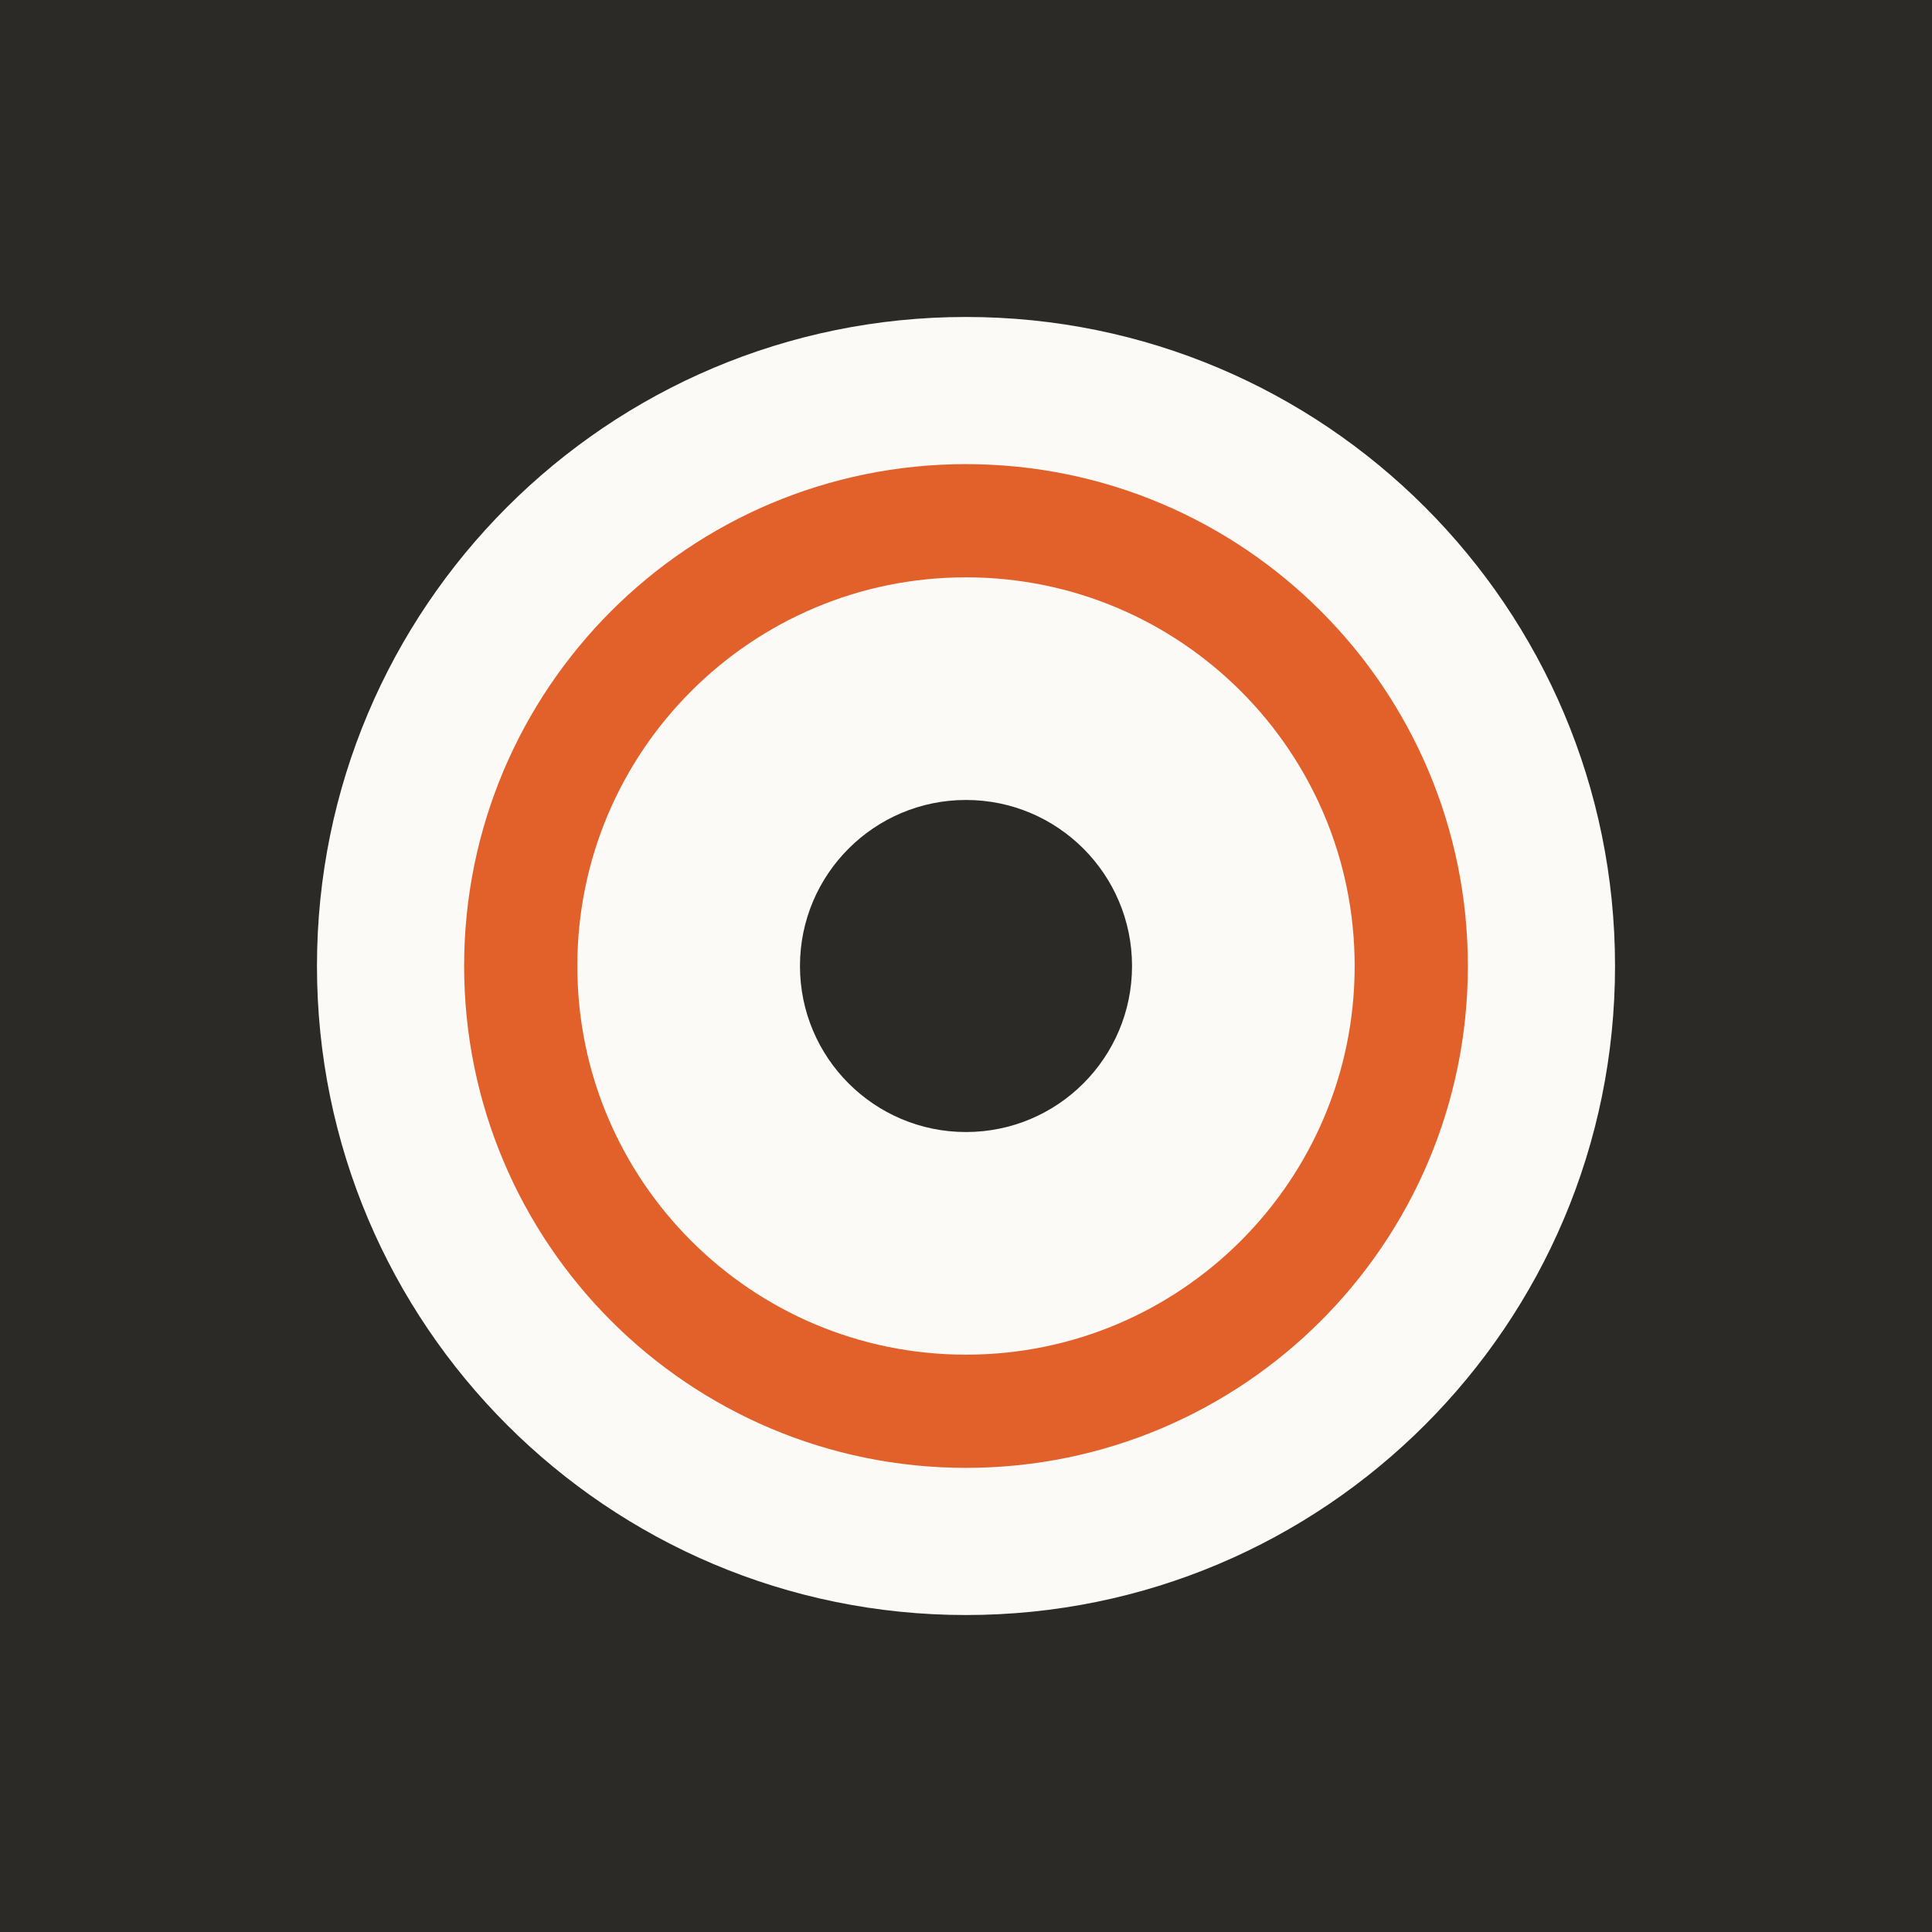
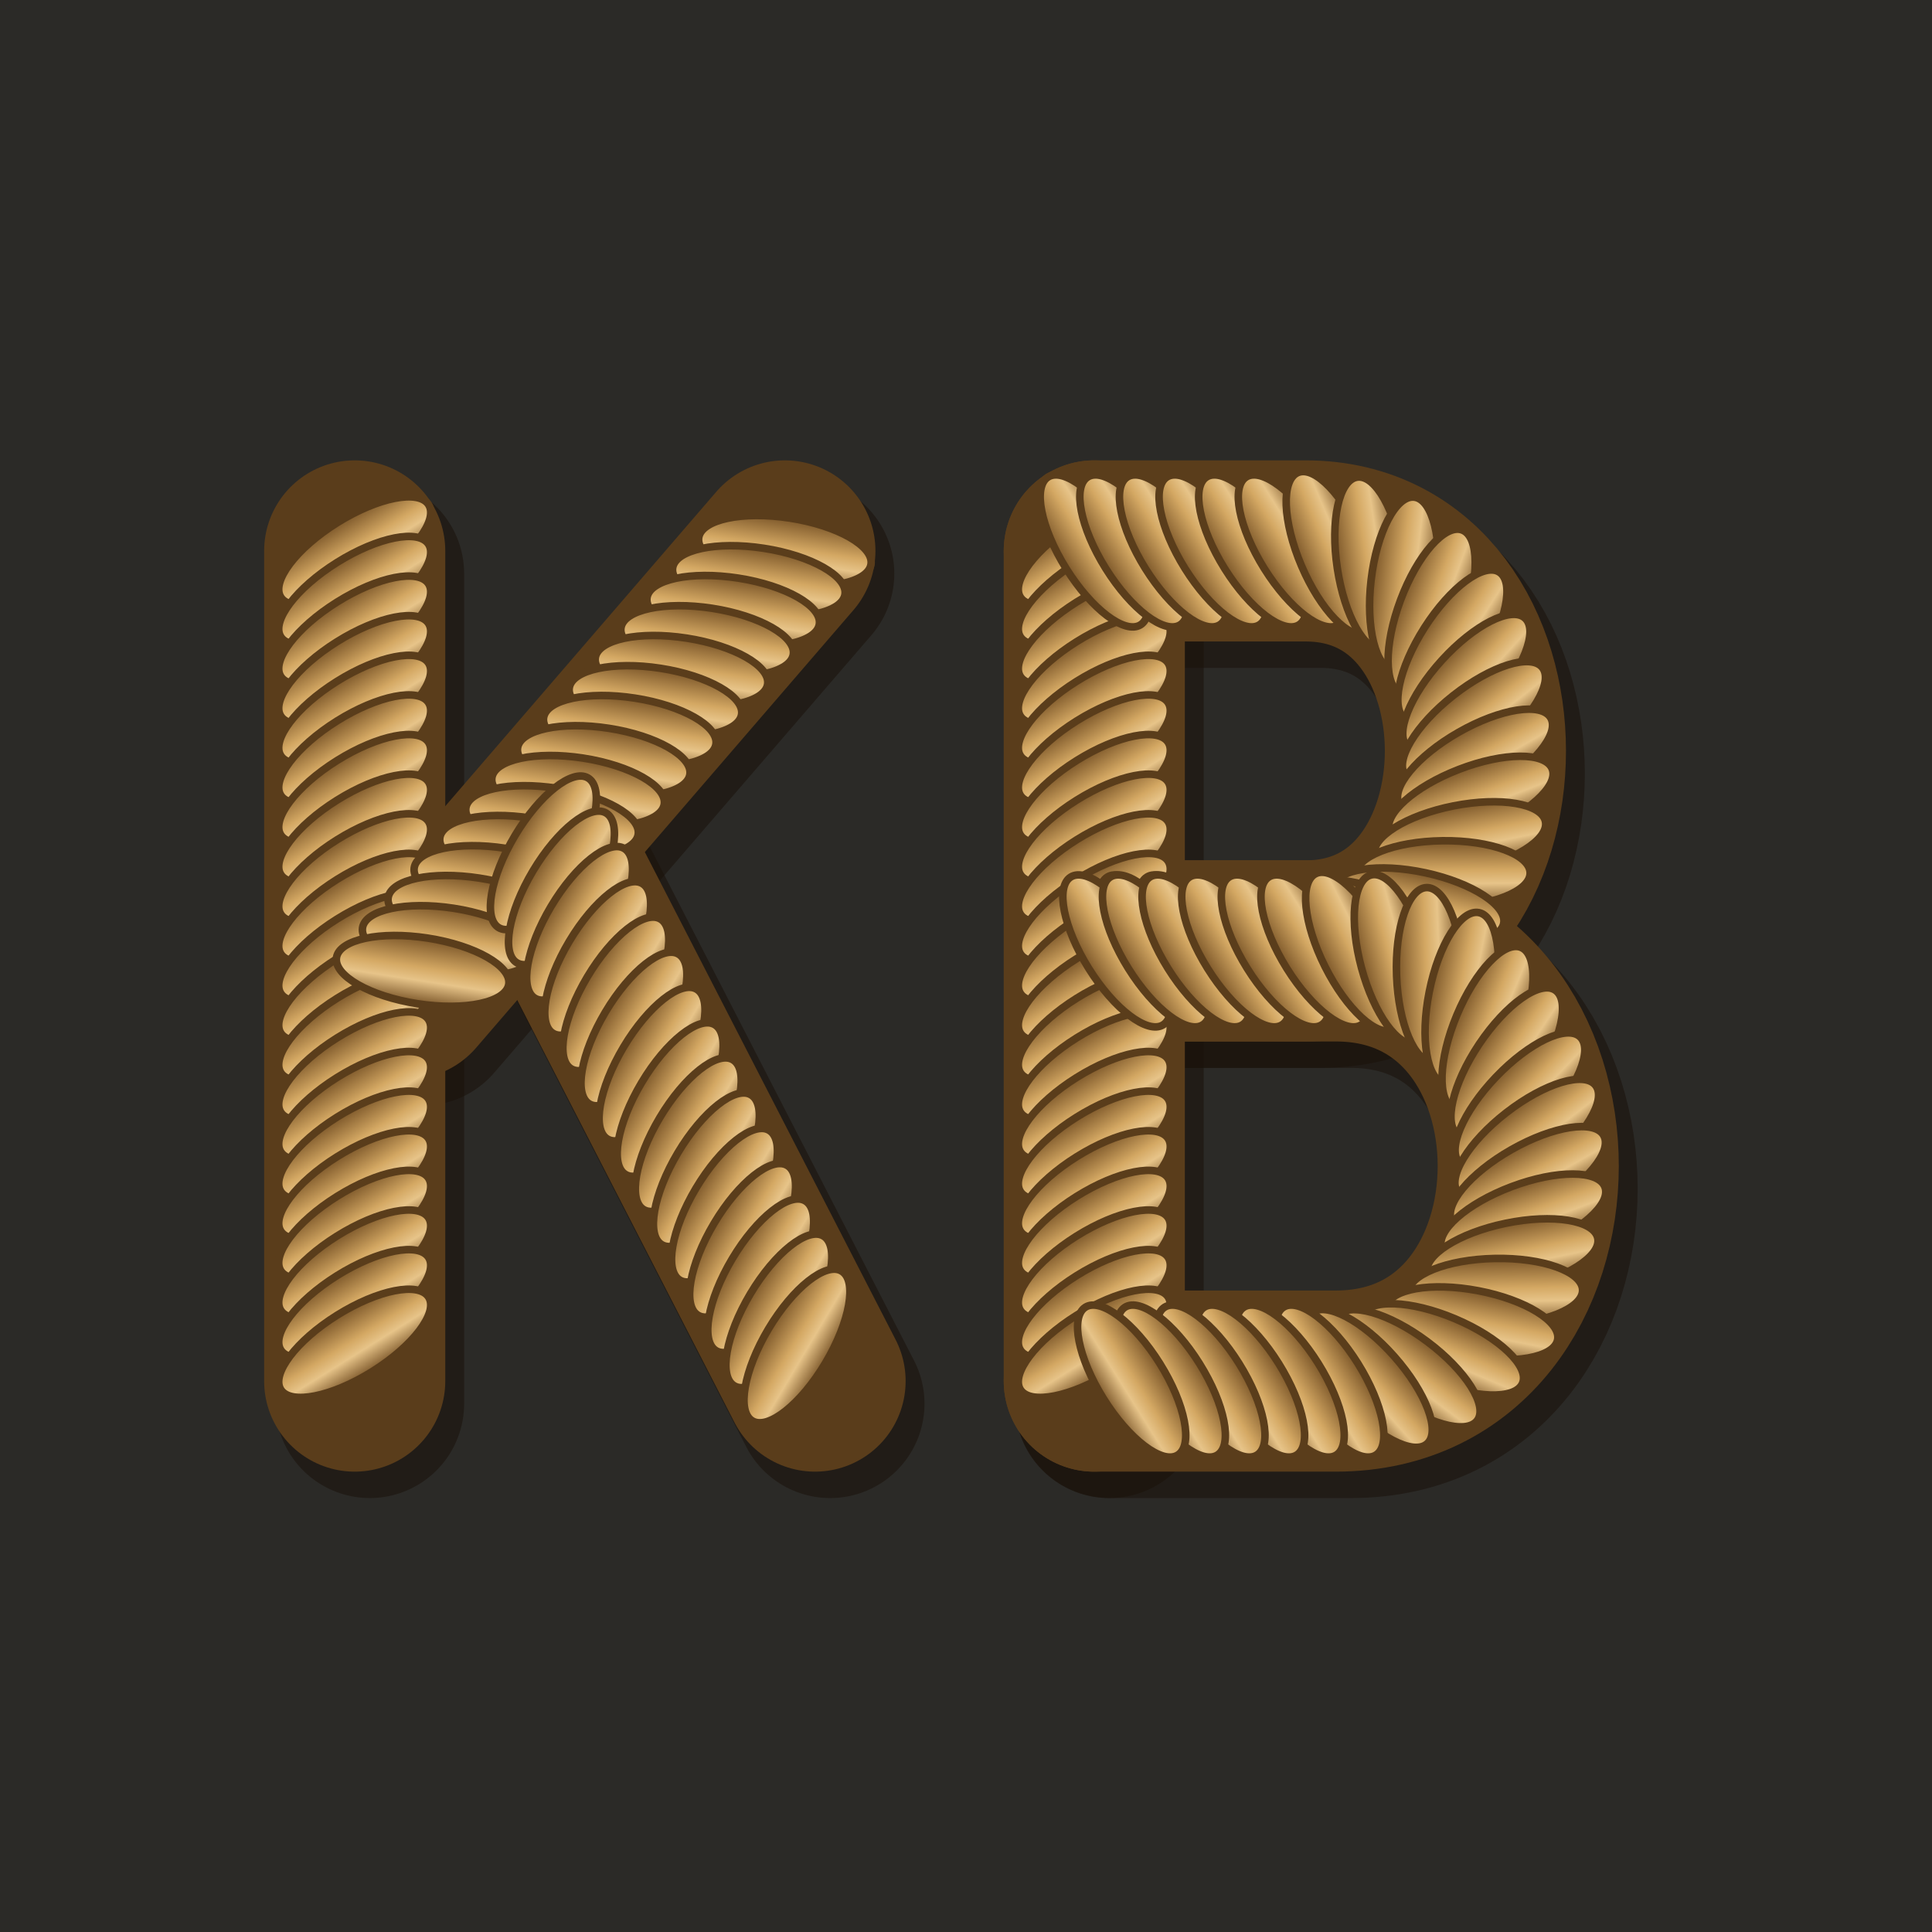
<svg xmlns="http://www.w3.org/2000/svg" viewBox="0 0 512 512">
+   <defs>
+     <linearGradient id="g" x1="0" y1="0" x2="0" y2="1">
+       <stop offset="0" stop-color="#7A5528" />
+       <stop offset=".35" stop-color="#E7C489" />
+       <stop offset=".55" stop-color="#D4A863" />
+       <stop offset="1" stop-color="#7A5528" />
+     </linearGradient>
+   </defs>
  <rect width="512" height="512" fill="#2b2a27" />
-   <circle cx="256" cy="256" r="172" fill="#FBFAF7" />
-   <circle cx="256" cy="256" r="118" fill="none" stroke="#E2602A" stroke-width="30" />
-   <circle cx="256" cy="256" r="44" fill="#2b2a27" />
+   <g transform="translate(256 256) scale(1) translate(-256 -256)">
+     <g fill="none" stroke="#1A120A" stroke-opacity=".55" stroke-linecap="round" stroke-linejoin="round" stroke-width="50" transform="translate(4 6)">
+       <path d="M94.0 146.0 L94.0 366.0" />
+       <path d="M208.0 146.0 L108.0 262.0" />
+       <path d="M144.0 226.0 L216.0 366.0" />
+       <path d="M290.0 146.0 L290.0 366.0" />
+       <path d="M290.0 146.0 L346.0 146.0 C406.0 146.0 406.0 252.0 346.0 252.0 L296.0 252.0" />
+       <path d="M296.0 252.0 L354.0 252.0 C422.0 252.0 422.0 366.0 354.0 366.0 L290.0 366.0" />
+     </g>
+     <g fill="none" stroke="#5A3D1B" stroke-linecap="round" stroke-linejoin="round" stroke-width="48">
+       <path d="M94.0 146.0 L94.0 366.0" />
+       <path d="M208.0 146.0 L108.0 262.0" />
+       <path d="M144.0 226.0 L216.0 366.0" />
+       <path d="M290.0 146.0 L290.0 366.0" />
+       <path d="M290.0 146.0 L346.0 146.0 C406.0 146.0 406.0 252.0 346.0 252.0 L296.0 252.0" />
+       <path d="M296.0 252.0 L354.0 252.0 C422.0 252.0 422.0 366.0 354.0 366.0 L290.0 366.0" />
+     </g>
+     <ellipse cx="94.0" cy="146.0" rx="23.1" ry="8.8" transform="rotate(148.0 94.0 146.0)" fill="url(#g)" stroke="#5A3D1B" stroke-width="2" />
+     <ellipse cx="94.0" cy="156.5" rx="23.1" ry="8.8" transform="rotate(148.0 94.0 156.5)" fill="url(#g)" stroke="#5A3D1B" stroke-width="2" />
+     <ellipse cx="94.0" cy="167.0" rx="23.1" ry="8.8" transform="rotate(148.0 94.0 167.0)" fill="url(#g)" stroke="#5A3D1B" stroke-width="2" />
+     <ellipse cx="94.0" cy="177.5" rx="23.1" ry="8.8" transform="rotate(148.0 94.0 177.5)" fill="url(#g)" stroke="#5A3D1B" stroke-width="2" />
+     <ellipse cx="94.0" cy="188.0" rx="23.1" ry="8.8" transform="rotate(148.0 94.0 188.0)" fill="url(#g)" stroke="#5A3D1B" stroke-width="2" />
+     <ellipse cx="94.0" cy="198.5" rx="23.1" ry="8.8" transform="rotate(148.0 94.0 198.5)" fill="url(#g)" stroke="#5A3D1B" stroke-width="2" />
+     <ellipse cx="94.0" cy="209.0" rx="23.1" ry="8.8" transform="rotate(148.0 94.0 209.0)" fill="url(#g)" stroke="#5A3D1B" stroke-width="2" />
+     <ellipse cx="94.0" cy="219.5" rx="23.1" ry="8.8" transform="rotate(148.0 94.0 219.5)" fill="url(#g)" stroke="#5A3D1B" stroke-width="2" />
+     <ellipse cx="94.0" cy="230.0" rx="23.1" ry="8.8" transform="rotate(148.0 94.0 230.0)" fill="url(#g)" stroke="#5A3D1B" stroke-width="2" />
+     <ellipse cx="94.0" cy="240.5" rx="23.1" ry="8.8" transform="rotate(148.0 94.0 240.5)" fill="url(#g)" stroke="#5A3D1B" stroke-width="2" />
+     <ellipse cx="94.0" cy="251.0" rx="23.1" ry="8.8" transform="rotate(148.0 94.0 251.0)" fill="url(#g)" stroke="#5A3D1B" stroke-width="2" />
+     <ellipse cx="94.0" cy="261.5" rx="23.1" ry="8.8" transform="rotate(148.0 94.0 261.5)" fill="url(#g)" stroke="#5A3D1B" stroke-width="2" />
+     <ellipse cx="94.0" cy="272.0" rx="23.1" ry="8.8" transform="rotate(148.0 94.0 272.0)" fill="url(#g)" stroke="#5A3D1B" stroke-width="2" />
+     <ellipse cx="94.0" cy="282.5" rx="23.1" ry="8.8" transform="rotate(148.0 94.0 282.5)" fill="url(#g)" stroke="#5A3D1B" stroke-width="2" />
+     <ellipse cx="94.0" cy="293.0" rx="23.1" ry="8.8" transform="rotate(148.0 94.0 293.0)" fill="url(#g)" stroke="#5A3D1B" stroke-width="2" />
+     <ellipse cx="94.0" cy="303.5" rx="23.1" ry="8.8" transform="rotate(148.0 94.0 303.5)" fill="url(#g)" stroke="#5A3D1B" stroke-width="2" />
+     <ellipse cx="94.0" cy="314.0" rx="23.1" ry="8.8" transform="rotate(148.0 94.0 314.0)" fill="url(#g)" stroke="#5A3D1B" stroke-width="2" />
+     <ellipse cx="94.0" cy="324.5" rx="23.1" ry="8.8" transform="rotate(148.0 94.0 324.5)" fill="url(#g)" stroke="#5A3D1B" stroke-width="2" />
+     <ellipse cx="94.0" cy="335.0" rx="23.1" ry="8.8" transform="rotate(148.0 94.0 335.0)" fill="url(#g)" stroke="#5A3D1B" stroke-width="2" />
+     <ellipse cx="94.0" cy="345.5" rx="23.1" ry="8.8" transform="rotate(148.0 94.0 345.5)" fill="url(#g)" stroke="#5A3D1B" stroke-width="2" />
+     <ellipse cx="94.0" cy="356.0" rx="23.1" ry="8.8" transform="rotate(148.0 94.0 356.0)" fill="url(#g)" stroke="#5A3D1B" stroke-width="2" />
+     <ellipse cx="208.0" cy="146.0" rx="23.1" ry="8.8" transform="rotate(188.8 208.0 146.0)" fill="url(#g)" stroke="#5A3D1B" stroke-width="2" />
+     <ellipse cx="201.1" cy="154.0" rx="23.1" ry="8.8" transform="rotate(188.8 201.1 154.0)" fill="url(#g)" stroke="#5A3D1B" stroke-width="2" />
+     <ellipse cx="194.3" cy="161.9" rx="23.1" ry="8.8" transform="rotate(188.8 194.3 161.9)" fill="url(#g)" stroke="#5A3D1B" stroke-width="2" />
+     <ellipse cx="187.4" cy="169.9" rx="23.1" ry="8.8" transform="rotate(188.8 187.4 169.9)" fill="url(#g)" stroke="#5A3D1B" stroke-width="2" />
+     <ellipse cx="180.6" cy="177.8" rx="23.1" ry="8.8" transform="rotate(188.8 180.6 177.8)" fill="url(#g)" stroke="#5A3D1B" stroke-width="2" />
+     <ellipse cx="173.7" cy="185.8" rx="23.1" ry="8.8" transform="rotate(188.8 173.7 185.8)" fill="url(#g)" stroke="#5A3D1B" stroke-width="2" />
+     <ellipse cx="166.9" cy="193.7" rx="23.1" ry="8.8" transform="rotate(188.8 166.9 193.7)" fill="url(#g)" stroke="#5A3D1B" stroke-width="2" />
+     <ellipse cx="160.0" cy="201.7" rx="23.1" ry="8.8" transform="rotate(188.8 160.0 201.7)" fill="url(#g)" stroke="#5A3D1B" stroke-width="2" />
+     <ellipse cx="153.2" cy="209.6" rx="23.1" ry="8.8" transform="rotate(188.8 153.2 209.6)" fill="url(#g)" stroke="#5A3D1B" stroke-width="2" />
+     <ellipse cx="146.3" cy="217.6" rx="23.1" ry="8.8" transform="rotate(188.8 146.3 217.6)" fill="url(#g)" stroke="#5A3D1B" stroke-width="2" />
+     <ellipse cx="139.4" cy="225.5" rx="23.1" ry="8.8" transform="rotate(188.8 139.4 225.5)" fill="url(#g)" stroke="#5A3D1B" stroke-width="2" />
+     <ellipse cx="132.6" cy="233.5" rx="23.1" ry="8.8" transform="rotate(188.8 132.6 233.5)" fill="url(#g)" stroke="#5A3D1B" stroke-width="2" />
+     <ellipse cx="125.7" cy="241.4" rx="23.1" ry="8.8" transform="rotate(188.8 125.7 241.4)" fill="url(#g)" stroke="#5A3D1B" stroke-width="2" />
+     <ellipse cx="118.9" cy="249.4" rx="23.1" ry="8.8" transform="rotate(188.8 118.9 249.4)" fill="url(#g)" stroke="#5A3D1B" stroke-width="2" />
+     <ellipse cx="112.0" cy="257.3" rx="23.1" ry="8.8" transform="rotate(188.8 112.0 257.3)" fill="url(#g)" stroke="#5A3D1B" stroke-width="2" />
+     <ellipse cx="144.0" cy="226.0" rx="23.1" ry="8.8" transform="rotate(120.8 144.0 226.0)" fill="url(#g)" stroke="#5A3D1B" stroke-width="2" />
+     <ellipse cx="148.8" cy="235.3" rx="23.1" ry="8.8" transform="rotate(120.8 148.8 235.3)" fill="url(#g)" stroke="#5A3D1B" stroke-width="2" />
+     <ellipse cx="153.6" cy="244.7" rx="23.1" ry="8.8" transform="rotate(120.8 153.6 244.7)" fill="url(#g)" stroke="#5A3D1B" stroke-width="2" />
+     <ellipse cx="158.4" cy="254.0" rx="23.1" ry="8.8" transform="rotate(120.8 158.4 254.0)" fill="url(#g)" stroke="#5A3D1B" stroke-width="2" />
+     <ellipse cx="163.2" cy="263.4" rx="23.1" ry="8.8" transform="rotate(120.8 163.2 263.4)" fill="url(#g)" stroke="#5A3D1B" stroke-width="2" />
+     <ellipse cx="168.0" cy="272.7" rx="23.1" ry="8.8" transform="rotate(120.8 168.0 272.7)" fill="url(#g)" stroke="#5A3D1B" stroke-width="2" />
+     <ellipse cx="172.8" cy="282.0" rx="23.1" ry="8.8" transform="rotate(120.8 172.8 282.0)" fill="url(#g)" stroke="#5A3D1B" stroke-width="2" />
+     <ellipse cx="177.6" cy="291.4" rx="23.1" ry="8.8" transform="rotate(120.8 177.6 291.4)" fill="url(#g)" stroke="#5A3D1B" stroke-width="2" />
+     <ellipse cx="182.4" cy="300.7" rx="23.1" ry="8.8" transform="rotate(120.8 182.4 300.7)" fill="url(#g)" stroke="#5A3D1B" stroke-width="2" />
+     <ellipse cx="187.2" cy="310.0" rx="23.1" ry="8.8" transform="rotate(120.8 187.2 310.0)" fill="url(#g)" stroke="#5A3D1B" stroke-width="2" />
+     <ellipse cx="192.0" cy="319.4" rx="23.1" ry="8.8" transform="rotate(120.8 192.0 319.4)" fill="url(#g)" stroke="#5A3D1B" stroke-width="2" />
+     <ellipse cx="196.8" cy="328.7" rx="23.1" ry="8.8" transform="rotate(120.8 196.8 328.7)" fill="url(#g)" stroke="#5A3D1B" stroke-width="2" />
+     <ellipse cx="201.6" cy="338.1" rx="23.1" ry="8.8" transform="rotate(120.8 201.6 338.1)" fill="url(#g)" stroke="#5A3D1B" stroke-width="2" />
+     <ellipse cx="206.4" cy="347.4" rx="23.1" ry="8.8" transform="rotate(120.8 206.4 347.4)" fill="url(#g)" stroke="#5A3D1B" stroke-width="2" />
+     <ellipse cx="211.2" cy="356.7" rx="23.1" ry="8.8" transform="rotate(120.8 211.2 356.7)" fill="url(#g)" stroke="#5A3D1B" stroke-width="2" />
+     <ellipse cx="290.0" cy="146.0" rx="23.1" ry="8.8" transform="rotate(148.0 290.0 146.0)" fill="url(#g)" stroke="#5A3D1B" stroke-width="2" />
+     <ellipse cx="290.0" cy="156.5" rx="23.1" ry="8.8" transform="rotate(148.0 290.0 156.5)" fill="url(#g)" stroke="#5A3D1B" stroke-width="2" />
+     <ellipse cx="290.0" cy="167.0" rx="23.1" ry="8.8" transform="rotate(148.0 290.0 167.0)" fill="url(#g)" stroke="#5A3D1B" stroke-width="2" />
+     <ellipse cx="290.0" cy="177.5" rx="23.1" ry="8.8" transform="rotate(148.0 290.0 177.5)" fill="url(#g)" stroke="#5A3D1B" stroke-width="2" />
+     <ellipse cx="290.0" cy="188.0" rx="23.1" ry="8.8" transform="rotate(148.0 290.0 188.0)" fill="url(#g)" stroke="#5A3D1B" stroke-width="2" />
+     <ellipse cx="290.0" cy="198.5" rx="23.1" ry="8.8" transform="rotate(148.0 290.0 198.5)" fill="url(#g)" stroke="#5A3D1B" stroke-width="2" />
+     <ellipse cx="290.0" cy="209.0" rx="23.1" ry="8.8" transform="rotate(148.0 290.0 209.0)" fill="url(#g)" stroke="#5A3D1B" stroke-width="2" />
+     <ellipse cx="290.0" cy="219.5" rx="23.1" ry="8.8" transform="rotate(148.0 290.0 219.5)" fill="url(#g)" stroke="#5A3D1B" stroke-width="2" />
+     <ellipse cx="290.0" cy="230.0" rx="23.1" ry="8.8" transform="rotate(148.0 290.0 230.0)" fill="url(#g)" stroke="#5A3D1B" stroke-width="2" />
+     <ellipse cx="290.0" cy="240.5" rx="23.1" ry="8.8" transform="rotate(148.0 290.0 240.5)" fill="url(#g)" stroke="#5A3D1B" stroke-width="2" />
+     <ellipse cx="290.0" cy="251.0" rx="23.1" ry="8.8" transform="rotate(148.0 290.0 251.0)" fill="url(#g)" stroke="#5A3D1B" stroke-width="2" />
+     <ellipse cx="290.0" cy="261.5" rx="23.1" ry="8.8" transform="rotate(148.0 290.0 261.5)" fill="url(#g)" stroke="#5A3D1B" stroke-width="2" />
+     <ellipse cx="290.0" cy="272.0" rx="23.1" ry="8.8" transform="rotate(148.0 290.0 272.0)" fill="url(#g)" stroke="#5A3D1B" stroke-width="2" />
+     <ellipse cx="290.0" cy="282.5" rx="23.1" ry="8.8" transform="rotate(148.0 290.0 282.5)" fill="url(#g)" stroke="#5A3D1B" stroke-width="2" />
+     <ellipse cx="290.0" cy="293.0" rx="23.1" ry="8.8" transform="rotate(148.0 290.0 293.0)" fill="url(#g)" stroke="#5A3D1B" stroke-width="2" />
+     <ellipse cx="290.0" cy="303.5" rx="23.1" ry="8.8" transform="rotate(148.0 290.0 303.5)" fill="url(#g)" stroke="#5A3D1B" stroke-width="2" />
+     <ellipse cx="290.0" cy="314.0" rx="23.1" ry="8.8" transform="rotate(148.0 290.0 314.0)" fill="url(#g)" stroke="#5A3D1B" stroke-width="2" />
+     <ellipse cx="290.0" cy="324.5" rx="23.1" ry="8.8" transform="rotate(148.0 290.0 324.5)" fill="url(#g)" stroke="#5A3D1B" stroke-width="2" />
+     <ellipse cx="290.0" cy="335.0" rx="23.1" ry="8.8" transform="rotate(148.0 290.0 335.0)" fill="url(#g)" stroke="#5A3D1B" stroke-width="2" />
+     <ellipse cx="290.0" cy="345.5" rx="23.1" ry="8.8" transform="rotate(148.0 290.0 345.5)" fill="url(#g)" stroke="#5A3D1B" stroke-width="2" />
+     <ellipse cx="290.0" cy="356.0" rx="23.1" ry="8.8" transform="rotate(148.0 290.0 356.0)" fill="url(#g)" stroke="#5A3D1B" stroke-width="2" />
+     <ellipse cx="290.0" cy="146.0" rx="23.1" ry="8.8" transform="rotate(58.0 290.0 146.0)" fill="url(#g)" stroke="#5A3D1B" stroke-width="2" />
+     <ellipse cx="300.5" cy="146.0" rx="23.1" ry="8.8" transform="rotate(58.0 300.5 146.0)" fill="url(#g)" stroke="#5A3D1B" stroke-width="2" />
+     <ellipse cx="311.0" cy="146.0" rx="23.1" ry="8.8" transform="rotate(58.0 311.0 146.0)" fill="url(#g)" stroke="#5A3D1B" stroke-width="2" />
+     <ellipse cx="321.5" cy="146.0" rx="23.1" ry="8.8" transform="rotate(58.0 321.5 146.0)" fill="url(#g)" stroke="#5A3D1B" stroke-width="2" />
+     <ellipse cx="332.0" cy="146.0" rx="23.1" ry="8.8" transform="rotate(58.0 332.0 146.0)" fill="url(#g)" stroke="#5A3D1B" stroke-width="2" />
+     <ellipse cx="342.5" cy="146.0" rx="23.1" ry="8.8" transform="rotate(58.0 342.5 146.0)" fill="url(#g)" stroke="#5A3D1B" stroke-width="2" />
+     <ellipse cx="353.0" cy="146.5" rx="23.1" ry="8.8" transform="rotate(66.9 353.0 146.5)" fill="url(#g)" stroke="#5A3D1B" stroke-width="2" />
+     <ellipse cx="363.1" cy="149.3" rx="23.1" ry="8.8" transform="rotate(81.4 363.1 149.3)" fill="url(#g)" stroke="#5A3D1B" stroke-width="2" />
+     <ellipse cx="372.1" cy="154.7" rx="23.1" ry="8.8" transform="rotate(96.7 372.1 154.7)" fill="url(#g)" stroke="#5A3D1B" stroke-width="2" />
+     <ellipse cx="379.4" cy="162.1" rx="23.1" ry="8.8" transform="rotate(110.5 379.4 162.1)" fill="url(#g)" stroke="#5A3D1B" stroke-width="2" />
+     <ellipse cx="384.9" cy="171.1" rx="23.1" ry="8.8" transform="rotate(122.5 384.9 171.1)" fill="url(#g)" stroke="#5A3D1B" stroke-width="2" />
+     <ellipse cx="388.6" cy="180.9" rx="23.1" ry="8.8" transform="rotate(132.3 388.6 180.9)" fill="url(#g)" stroke="#5A3D1B" stroke-width="2" />
+     <ellipse cx="390.6" cy="191.2" rx="23.1" ry="8.8" transform="rotate(141.8 390.6 191.2)" fill="url(#g)" stroke="#5A3D1B" stroke-width="2" />
+     <ellipse cx="390.9" cy="201.7" rx="23.1" ry="8.8" transform="rotate(150.3 390.9 201.7)" fill="url(#g)" stroke="#5A3D1B" stroke-width="2" />
+     <ellipse cx="389.8" cy="212.1" rx="23.1" ry="8.8" transform="rotate(158.9 389.8 212.1)" fill="url(#g)" stroke="#5A3D1B" stroke-width="2" />
+     <ellipse cx="386.9" cy="222.2" rx="23.1" ry="8.8" transform="rotate(168.8 386.9 222.2)" fill="url(#g)" stroke="#5A3D1B" stroke-width="2" />
+     <ellipse cx="382.4" cy="231.6" rx="23.1" ry="8.8" transform="rotate(179.3 382.4 231.6)" fill="url(#g)" stroke="#5A3D1B" stroke-width="2" />
+     <ellipse cx="375.9" cy="239.9" rx="23.1" ry="8.8" transform="rotate(192.2 375.9 239.9)" fill="url(#g)" stroke="#5A3D1B" stroke-width="2" />
+     <ellipse cx="367.7" cy="246.3" rx="23.1" ry="8.8" transform="rotate(206.9 367.7 246.3)" fill="url(#g)" stroke="#5A3D1B" stroke-width="2" />
+     <ellipse cx="358.0" cy="250.4" rx="23.1" ry="8.8" transform="rotate(222.5 358.0 250.4)" fill="url(#g)" stroke="#5A3D1B" stroke-width="2" />
+     <ellipse cx="347.7" cy="252.0" rx="23.1" ry="8.8" transform="rotate(236.5 347.7 252.0)" fill="url(#g)" stroke="#5A3D1B" stroke-width="2" />
+     <ellipse cx="337.2" cy="252.0" rx="23.1" ry="8.8" transform="rotate(238.0 337.2 252.0)" fill="url(#g)" stroke="#5A3D1B" stroke-width="2" />
+     <ellipse cx="326.7" cy="252.0" rx="23.1" ry="8.8" transform="rotate(238.0 326.7 252.0)" fill="url(#g)" stroke="#5A3D1B" stroke-width="2" />
+     <ellipse cx="316.2" cy="252.0" rx="23.1" ry="8.8" transform="rotate(238.0 316.2 252.0)" fill="url(#g)" stroke="#5A3D1B" stroke-width="2" />
+     <ellipse cx="305.7" cy="252.0" rx="23.1" ry="8.8" transform="rotate(238.0 305.7 252.0)" fill="url(#g)" stroke="#5A3D1B" stroke-width="2" />
+     <ellipse cx="296.0" cy="252.0" rx="23.1" ry="8.8" transform="rotate(58.0 296.0 252.0)" fill="url(#g)" stroke="#5A3D1B" stroke-width="2" />
+     <ellipse cx="306.5" cy="252.0" rx="23.1" ry="8.8" transform="rotate(58.0 306.5 252.0)" fill="url(#g)" stroke="#5A3D1B" stroke-width="2" />
+     <ellipse cx="317.0" cy="252.0" rx="23.1" ry="8.8" transform="rotate(58.0 317.0 252.0)" fill="url(#g)" stroke="#5A3D1B" stroke-width="2" />
+     <ellipse cx="327.5" cy="252.0" rx="23.1" ry="8.8" transform="rotate(58.0 327.5 252.0)" fill="url(#g)" stroke="#5A3D1B" stroke-width="2" />
+     <ellipse cx="338.0" cy="252.0" rx="23.1" ry="8.8" transform="rotate(58.0 338.0 252.0)" fill="url(#g)" stroke="#5A3D1B" stroke-width="2" />
+     <ellipse cx="348.5" cy="252.0" rx="23.1" ry="8.8" transform="rotate(58.0 348.5 252.0)" fill="url(#g)" stroke="#5A3D1B" stroke-width="2" />
+     <ellipse cx="359.0" cy="252.2" rx="23.1" ry="8.8" transform="rotate(63.4 359.0 252.2)" fill="url(#g)" stroke="#5A3D1B" stroke-width="2" />
+     <ellipse cx="369.3" cy="254.2" rx="23.1" ry="8.8" transform="rotate(74.9 369.3 254.2)" fill="url(#g)" stroke="#5A3D1B" stroke-width="2" />
+     <ellipse cx="378.9" cy="258.3" rx="23.1" ry="8.8" transform="rotate(87.8 378.9 258.3)" fill="url(#g)" stroke="#5A3D1B" stroke-width="2" />
+     <ellipse cx="387.4" cy="264.5" rx="23.1" ry="8.8" transform="rotate(101.3 387.4 264.5)" fill="url(#g)" stroke="#5A3D1B" stroke-width="2" />
+     <ellipse cx="394.2" cy="272.4" rx="23.1" ry="8.8" transform="rotate(112.7 394.2 272.4)" fill="url(#g)" stroke="#5A3D1B" stroke-width="2" />
+     <ellipse cx="399.3" cy="281.6" rx="23.1" ry="8.8" transform="rotate(123.8 399.3 281.6)" fill="url(#g)" stroke="#5A3D1B" stroke-width="2" />
+     <ellipse cx="402.8" cy="291.5" rx="23.1" ry="8.8" transform="rotate(133.7 402.8 291.5)" fill="url(#g)" stroke="#5A3D1B" stroke-width="2" />
+     <ellipse cx="404.6" cy="301.8" rx="23.1" ry="8.8" transform="rotate(142.2 404.6 301.8)" fill="url(#g)" stroke="#5A3D1B" stroke-width="2" />
+     <ellipse cx="404.9" cy="312.3" rx="23.1" ry="8.8" transform="rotate(150.4 404.9 312.3)" fill="url(#g)" stroke="#5A3D1B" stroke-width="2" />
+     <ellipse cx="403.7" cy="322.7" rx="23.1" ry="8.8" transform="rotate(159.4 403.7 322.7)" fill="url(#g)" stroke="#5A3D1B" stroke-width="2" />
+     <ellipse cx="400.8" cy="332.8" rx="23.1" ry="8.8" transform="rotate(168.3 400.8 332.8)" fill="url(#g)" stroke="#5A3D1B" stroke-width="2" />
+     <ellipse cx="396.3" cy="342.3" rx="23.1" ry="8.8" transform="rotate(178.9 396.3 342.3)" fill="url(#g)" stroke="#5A3D1B" stroke-width="2" />
+     <ellipse cx="390.1" cy="350.7" rx="23.1" ry="8.8" transform="rotate(190.8 390.1 350.7)" fill="url(#g)" stroke="#5A3D1B" stroke-width="2" />
+     <ellipse cx="382.2" cy="357.6" rx="23.1" ry="8.8" transform="rotate(202.9 382.2 357.6)" fill="url(#g)" stroke="#5A3D1B" stroke-width="2" />
+     <ellipse cx="373.0" cy="362.6" rx="23.1" ry="8.8" transform="rotate(216.8 373.0 362.6)" fill="url(#g)" stroke="#5A3D1B" stroke-width="2" />
+     <ellipse cx="362.9" cy="365.3" rx="23.1" ry="8.8" transform="rotate(228.5 362.9 365.3)" fill="url(#g)" stroke="#5A3D1B" stroke-width="2" />
+     <ellipse cx="352.4" cy="366.0" rx="23.1" ry="8.8" transform="rotate(238.0 352.4 366.0)" fill="url(#g)" stroke="#5A3D1B" stroke-width="2" />
+     <ellipse cx="341.9" cy="366.0" rx="23.1" ry="8.8" transform="rotate(238.0 341.9 366.0)" fill="url(#g)" stroke="#5A3D1B" stroke-width="2" />
+     <ellipse cx="331.4" cy="366.0" rx="23.1" ry="8.8" transform="rotate(238.0 331.4 366.0)" fill="url(#g)" stroke="#5A3D1B" stroke-width="2" />
+     <ellipse cx="320.9" cy="366.0" rx="23.1" ry="8.8" transform="rotate(238.0 320.9 366.0)" fill="url(#g)" stroke="#5A3D1B" stroke-width="2" />
+     <ellipse cx="310.4" cy="366.0" rx="23.1" ry="8.8" transform="rotate(238.0 310.4 366.0)" fill="url(#g)" stroke="#5A3D1B" stroke-width="2" />
+     <ellipse cx="299.9" cy="366.0" rx="23.1" ry="8.8" transform="rotate(238.0 299.9 366.0)" fill="url(#g)" stroke="#5A3D1B" stroke-width="2" />
+   </g>
</svg>
